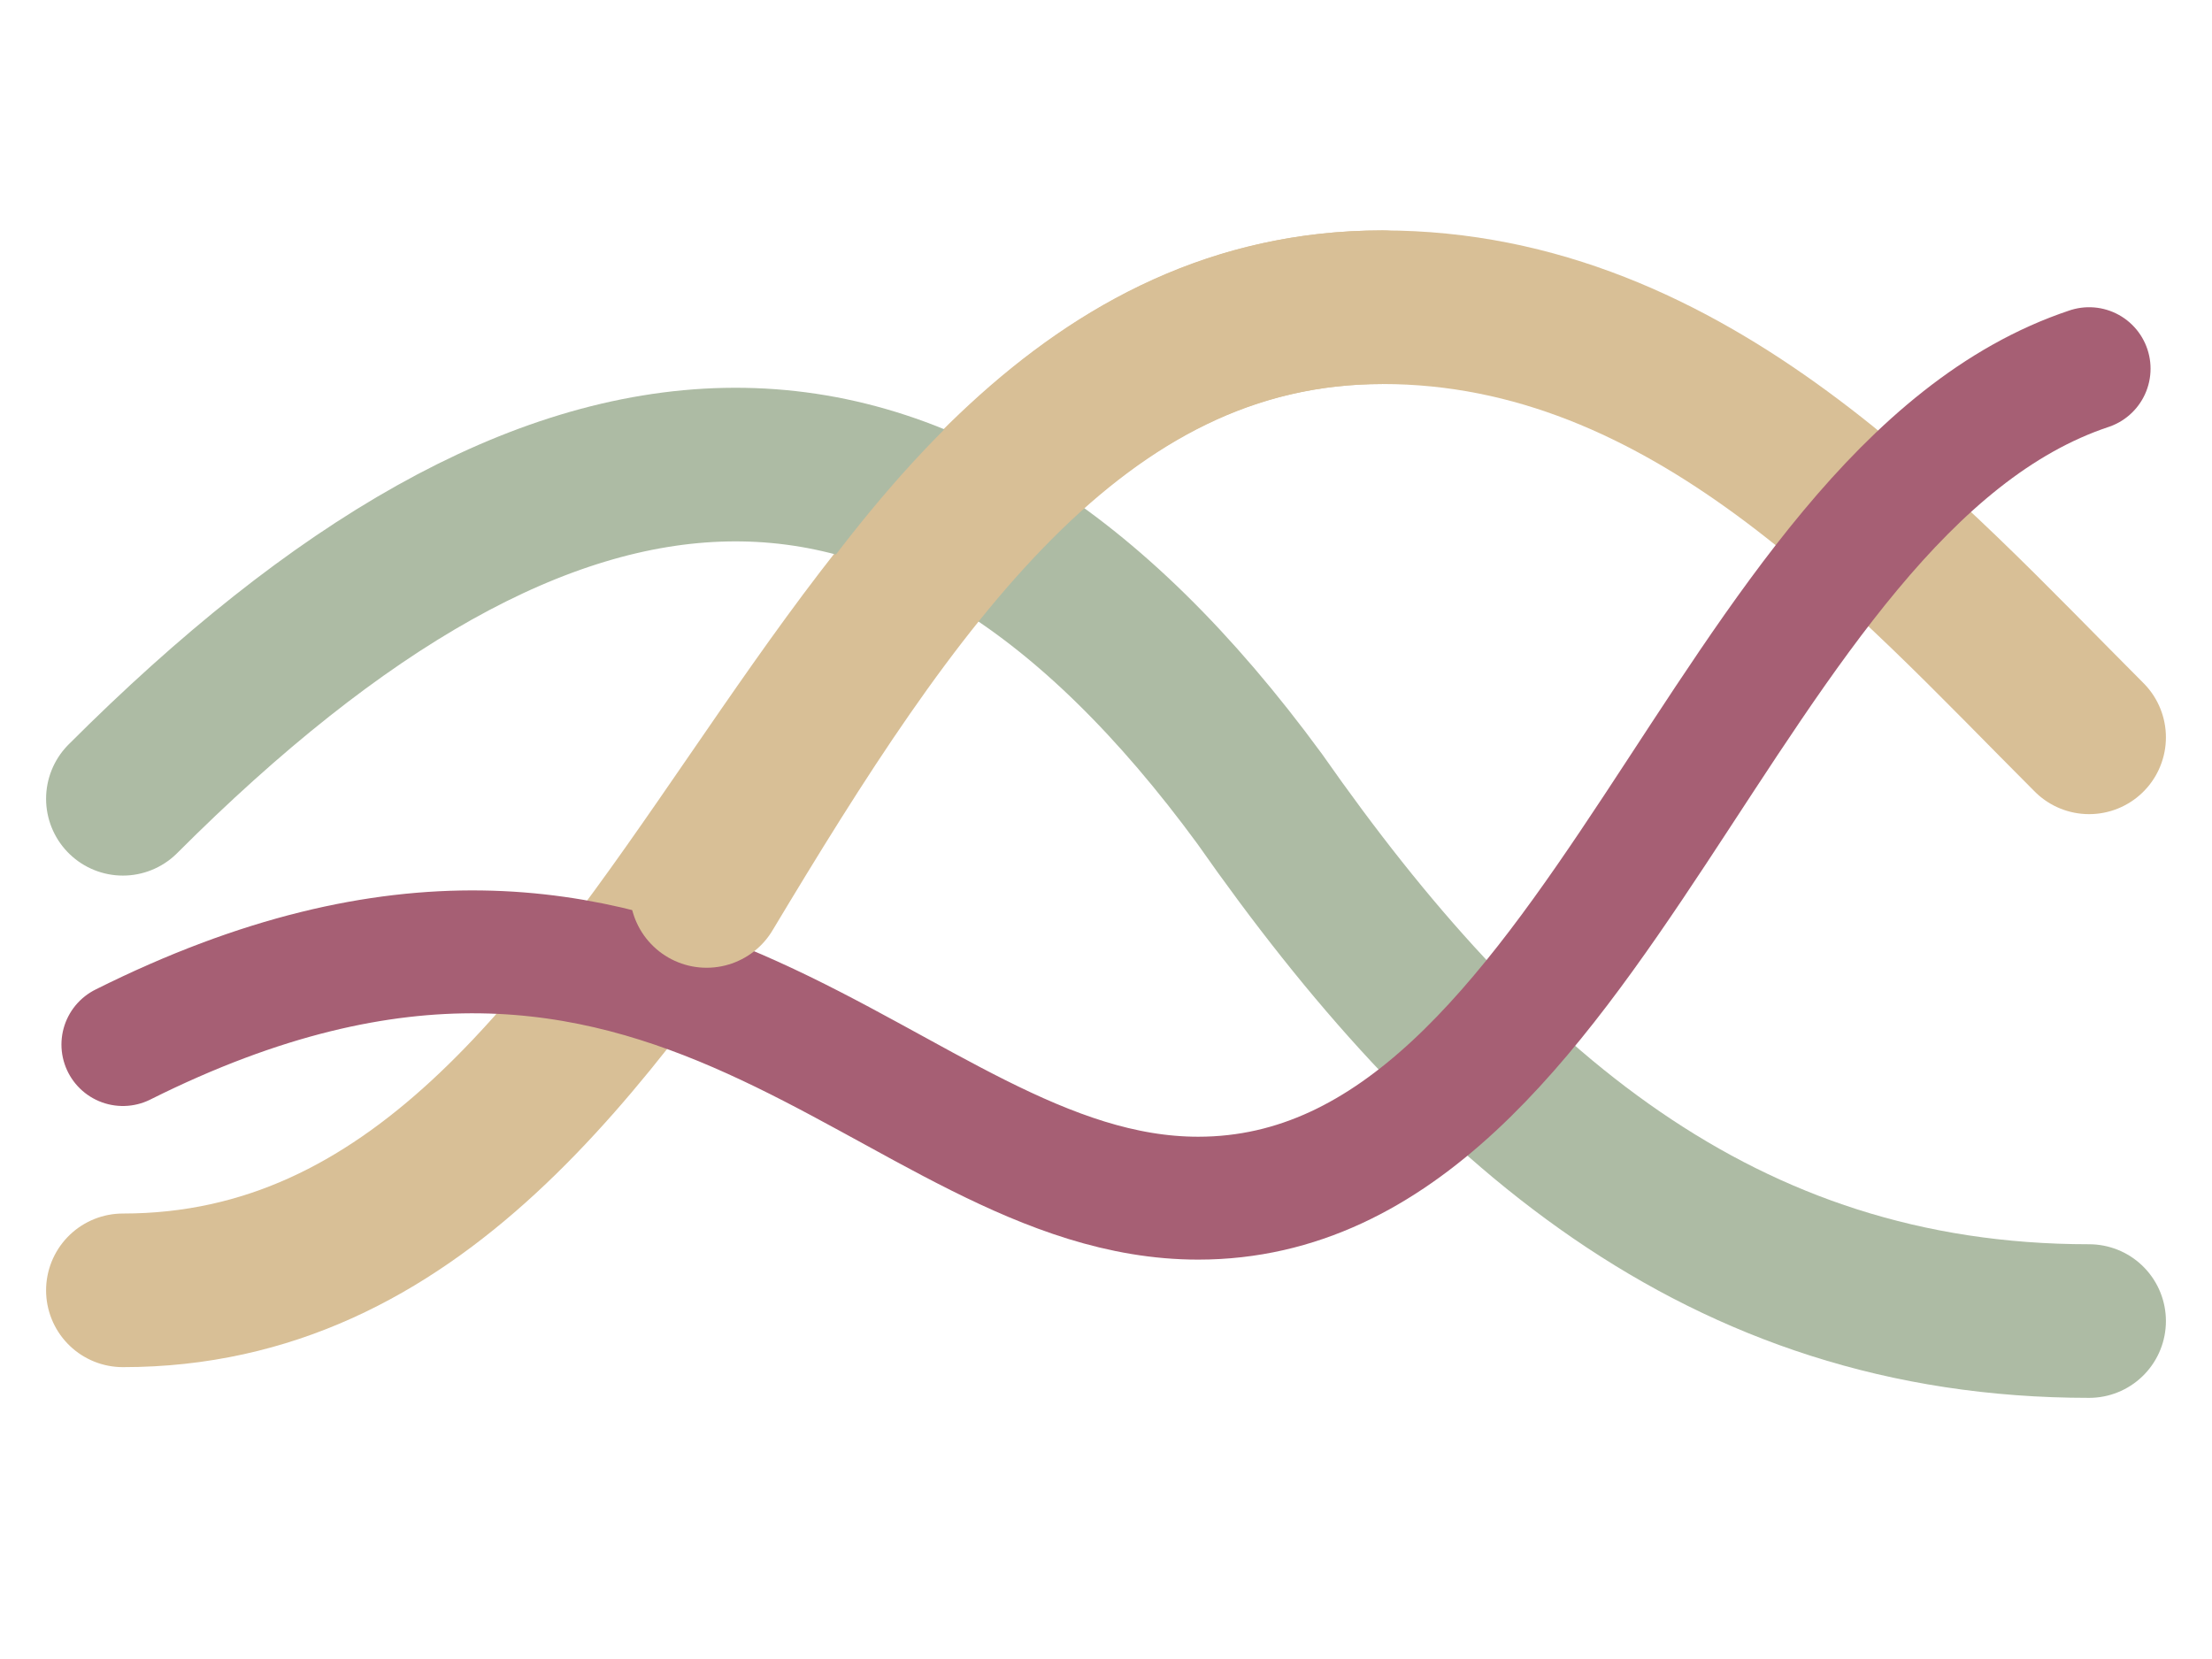
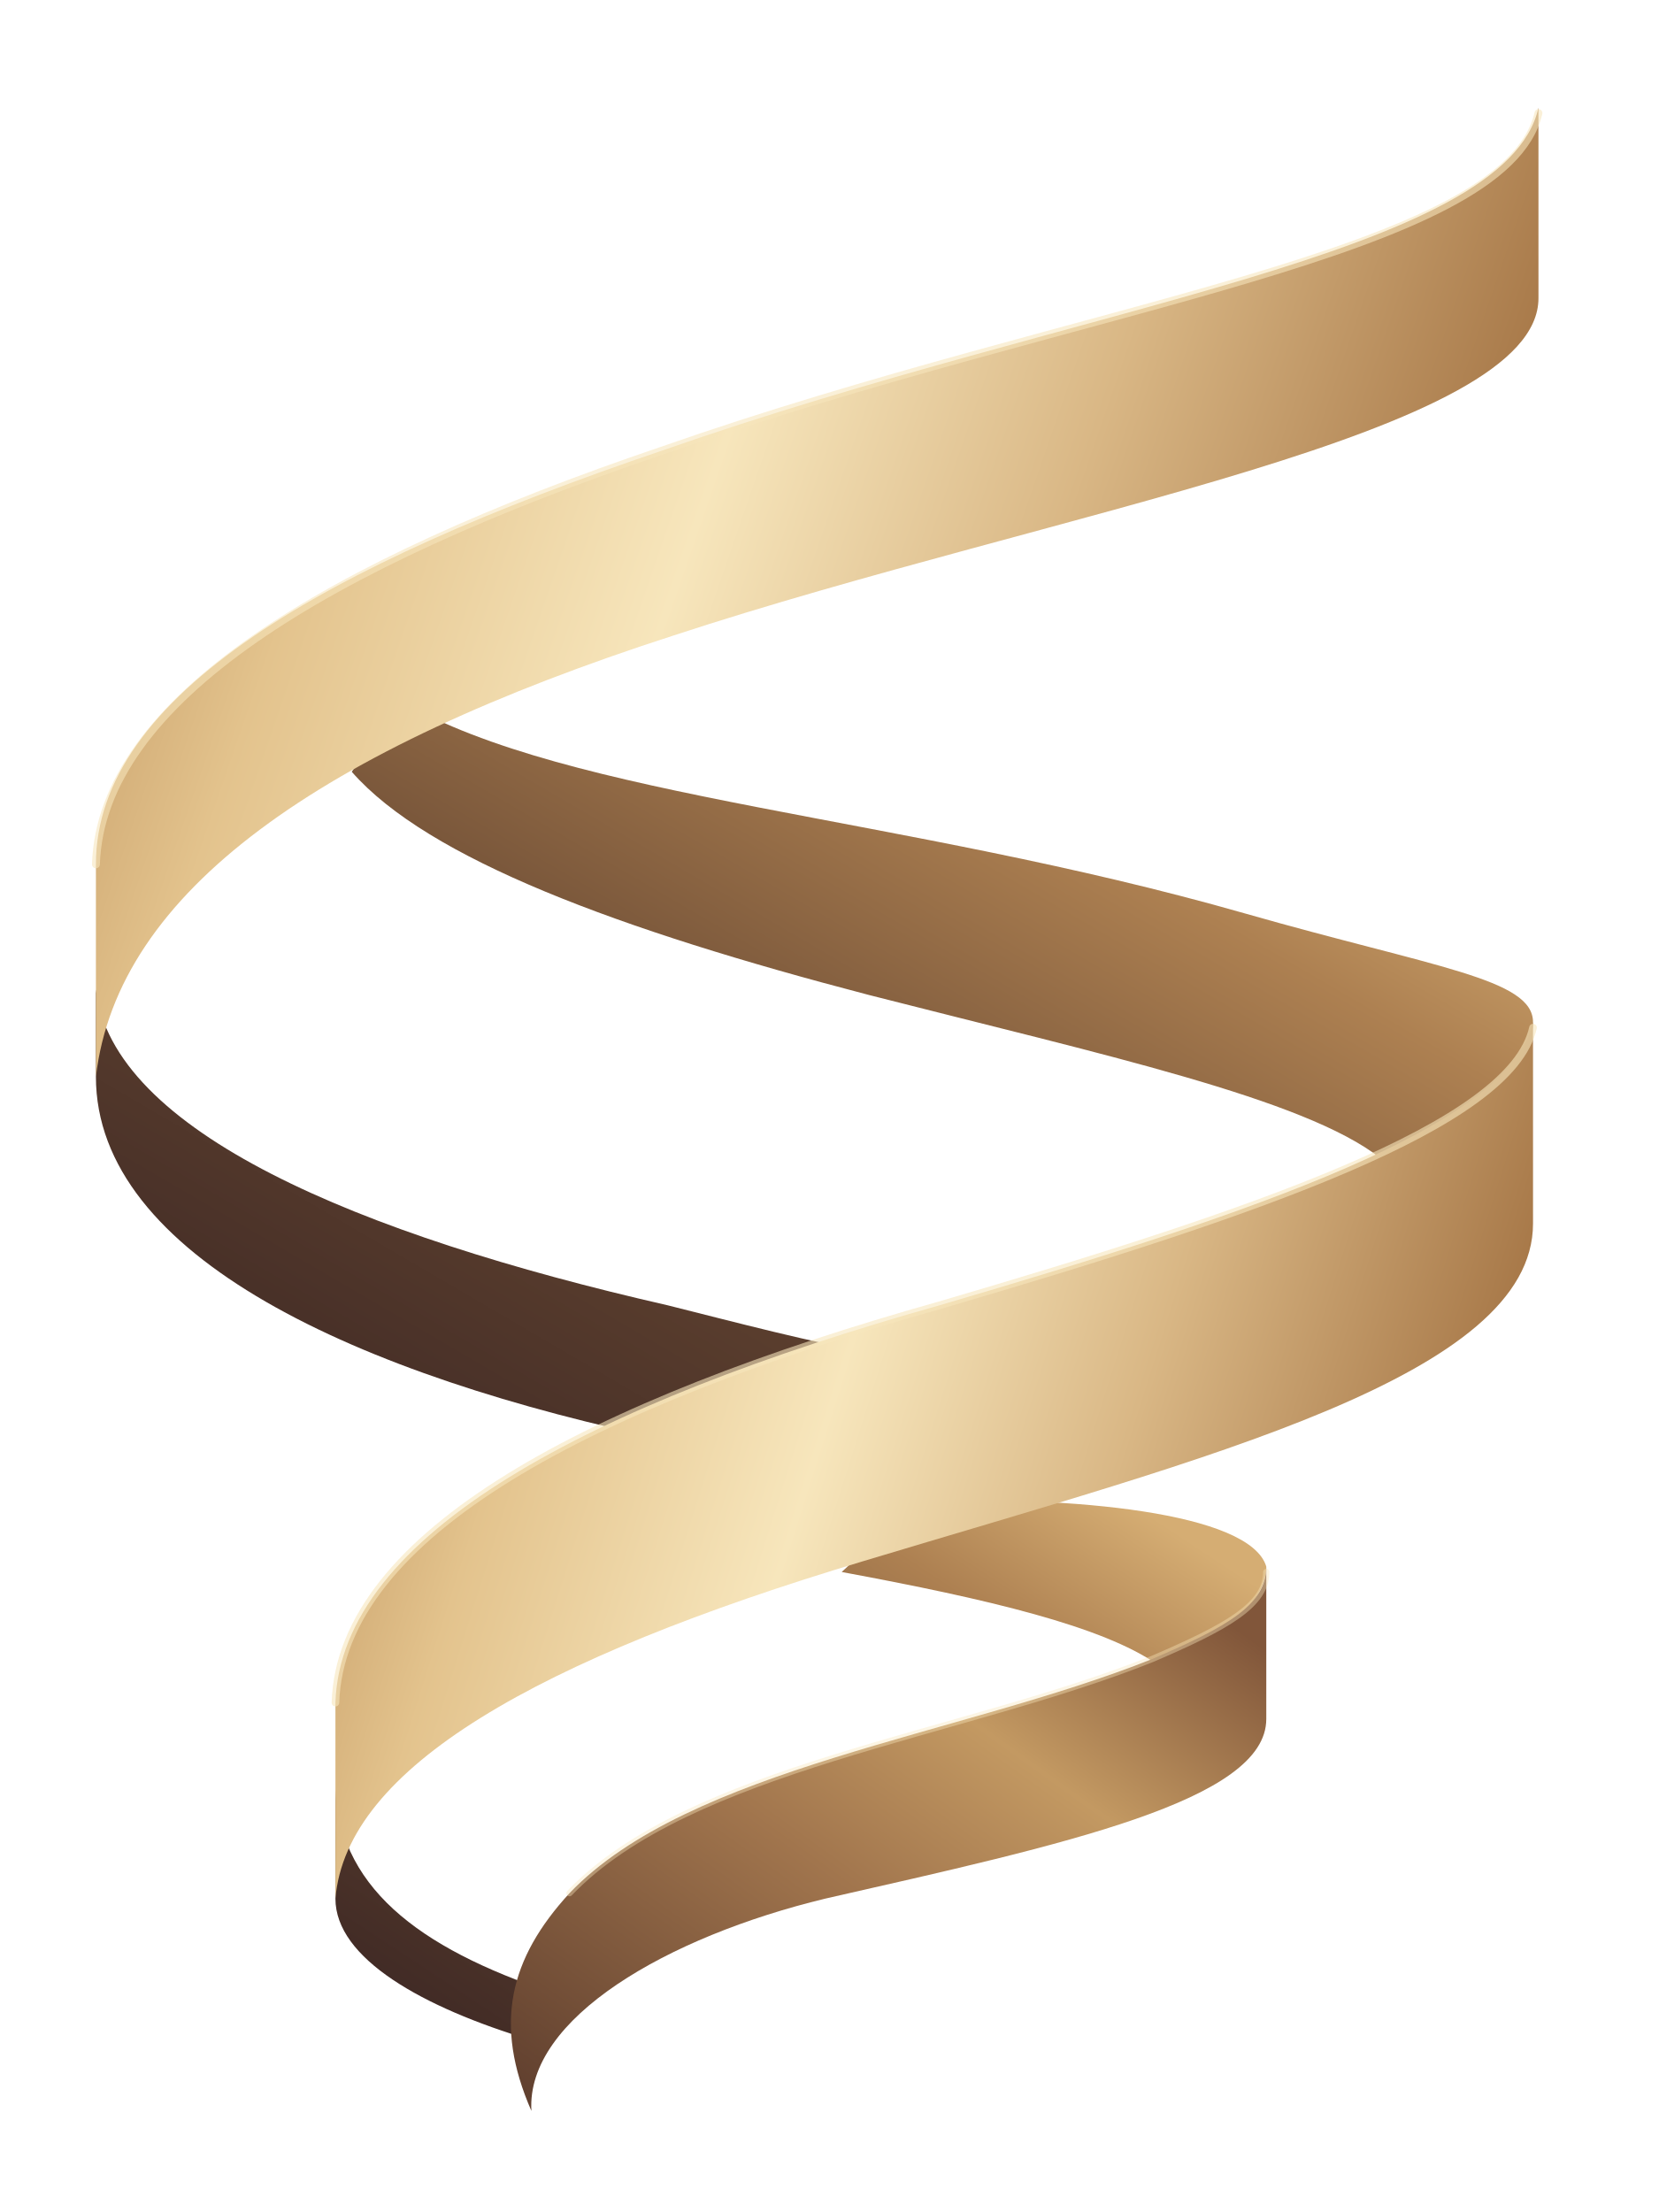
- <svg xmlns="http://www.w3.org/2000/svg" viewBox="0 0 72 54" fill="none">
-   <path d="M4 42C23 42 26 10 45 10c10 0 17 8 23 14" stroke="#D8BF96" stroke-width="5" stroke-linecap="round" />
-   <path d="M4 26c14-14 26-15 37 0 7 10 15 17 27 17" stroke="#ADBBA4" stroke-width="5" stroke-linecap="round" />
-   <path d="M4 34c18-9 25 5 35 5 13 0 17-23 29-27" stroke="#A65F74" stroke-width="4" stroke-linecap="round" />
-   <path d="M23 29c6-10 12-19 22-19" stroke="#D8BF96" stroke-width="5" stroke-linecap="round" />
+ <svg xmlns="http://www.w3.org/2000/svg" viewBox="0 0 96 128" role="img" aria-label="Lorza Trace">
+   <defs>
+     <linearGradient id="trace-front" x2="1" y2=".23">
+       <stop stop-color="#B78953" />
+       <stop offset=".24" stop-color="#E3C38D" />
+       <stop offset=".49" stop-color="#F7E6BC" />
+       <stop offset=".73" stop-color="#D9B785" />
+       <stop offset="1" stop-color="#A87949" />
+     </linearGradient>
+     <linearGradient id="trace-turn" x1=".08" x2=".98" y1=".94" y2=".15">
+       <stop stop-color="#402A25" />
+       <stop offset=".38" stop-color="#614330" />
+       <stop offset=".79" stop-color="#AD8051" />
+       <stop offset="1" stop-color="#D5AD73" />
+     </linearGradient>
+     <linearGradient id="trace-tip" x1=".05" x2=".95" y1="1" y2=".1">
+       <stop stop-color="#61402F" />
+       <stop offset=".45" stop-color="#A1754D" />
+       <stop offset=".71" stop-color="#C39962" />
+       <stop offset="1" stop-color="#81563A" />
+     </linearGradient>
+   </defs>
+   <g transform="translate(-16.5 -7) scale(.315)">
+     <path fill="url(#trace-turn)" d="M221 298 C249 297 282 300 285 310 C285 317 276 324 265 328 C255 321 234 316 207 311 Z M114 351 C115 370 131 381 156 389 C152 392 150 395 150 397 C130 391 114 382 114 371 Z" />
+     <path fill="url(#trace-turn)" d="M126 151 C157 169 218 172 281 190 C316 200 334 202 334 210 C334 220 319 229 306 235 C292 224 255 216 212 205 C166 193 131 180 117 164 Z M70 204 C73 230 118 249 175 262 C187 265 202 269 214 271 L176 287 C118 275 70 253 70 220 Z" />
+     <path fill="url(#trace-tip)" d="M285 310 V338 C285 353 248 361 204 371 C175 378 149 393 150 410 C143 394 146 382 157 370 C179 347 229 341 264 327 C278 321 285 317 285 310 Z" />
+     <path fill="url(#trace-front)" d="M335 42 C329 69 251 78 174 105 C112 126 70 150 70 181 V220 C74 186 111 160 176 139 C246 116 335 102 335 77 Z" />
+     <path fill="url(#trace-front)" d="M334 210 V247 C334 275 274 290 211 309 C151 327 116 347 114 371 V335 C115 304 161 280 225 262 C283 245 330 229 334 210 Z" />
+     <g fill="none" stroke="#F7E6BC" stroke-linecap="round">
+       <path opacity=".58" stroke-width="1.45" d="M335 43 C329 69 251 78 174 105 C112 126 71 151 70 181" />
+       <path opacity=".6" stroke-width="1.4" d="M334 211 C330 229 283 245 225 262 C161 280 115 304 114 335" />
+       <path opacity=".4" stroke-width="1.15" d="M285 311 C285 317 278 321 264 327 C229 341 179 347 157 370" />
+     </g>
+   </g>
</svg>
